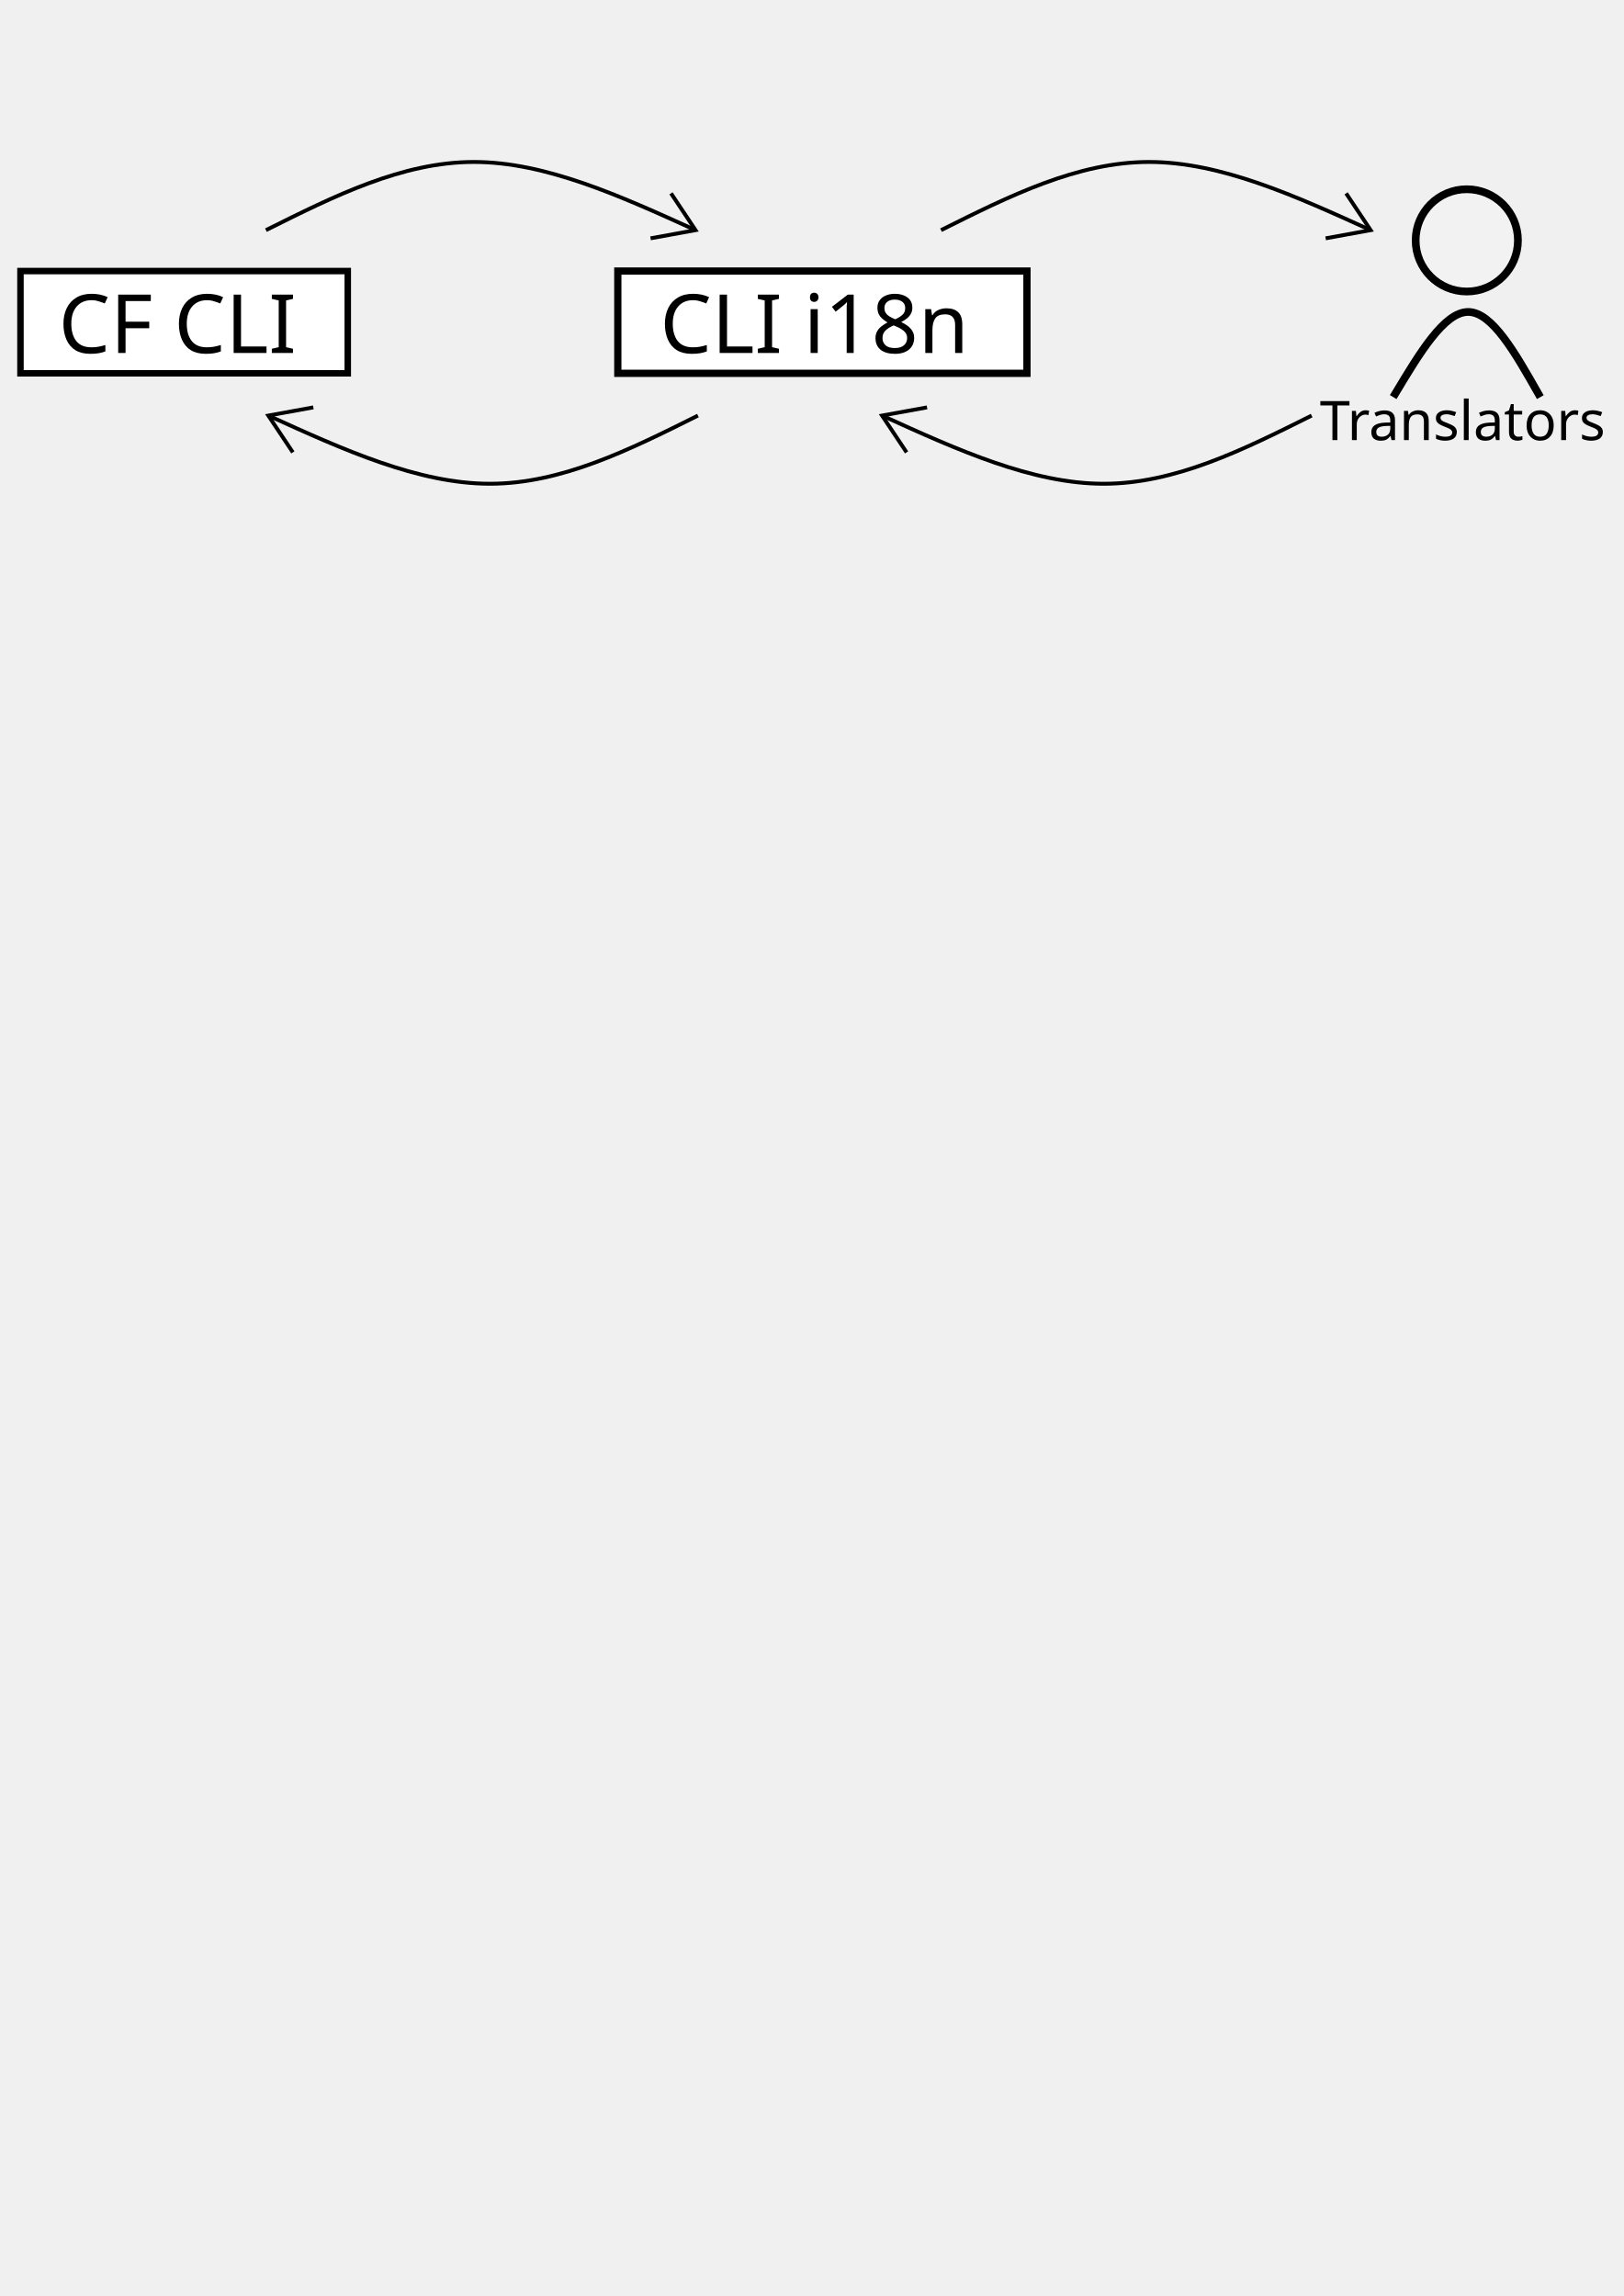
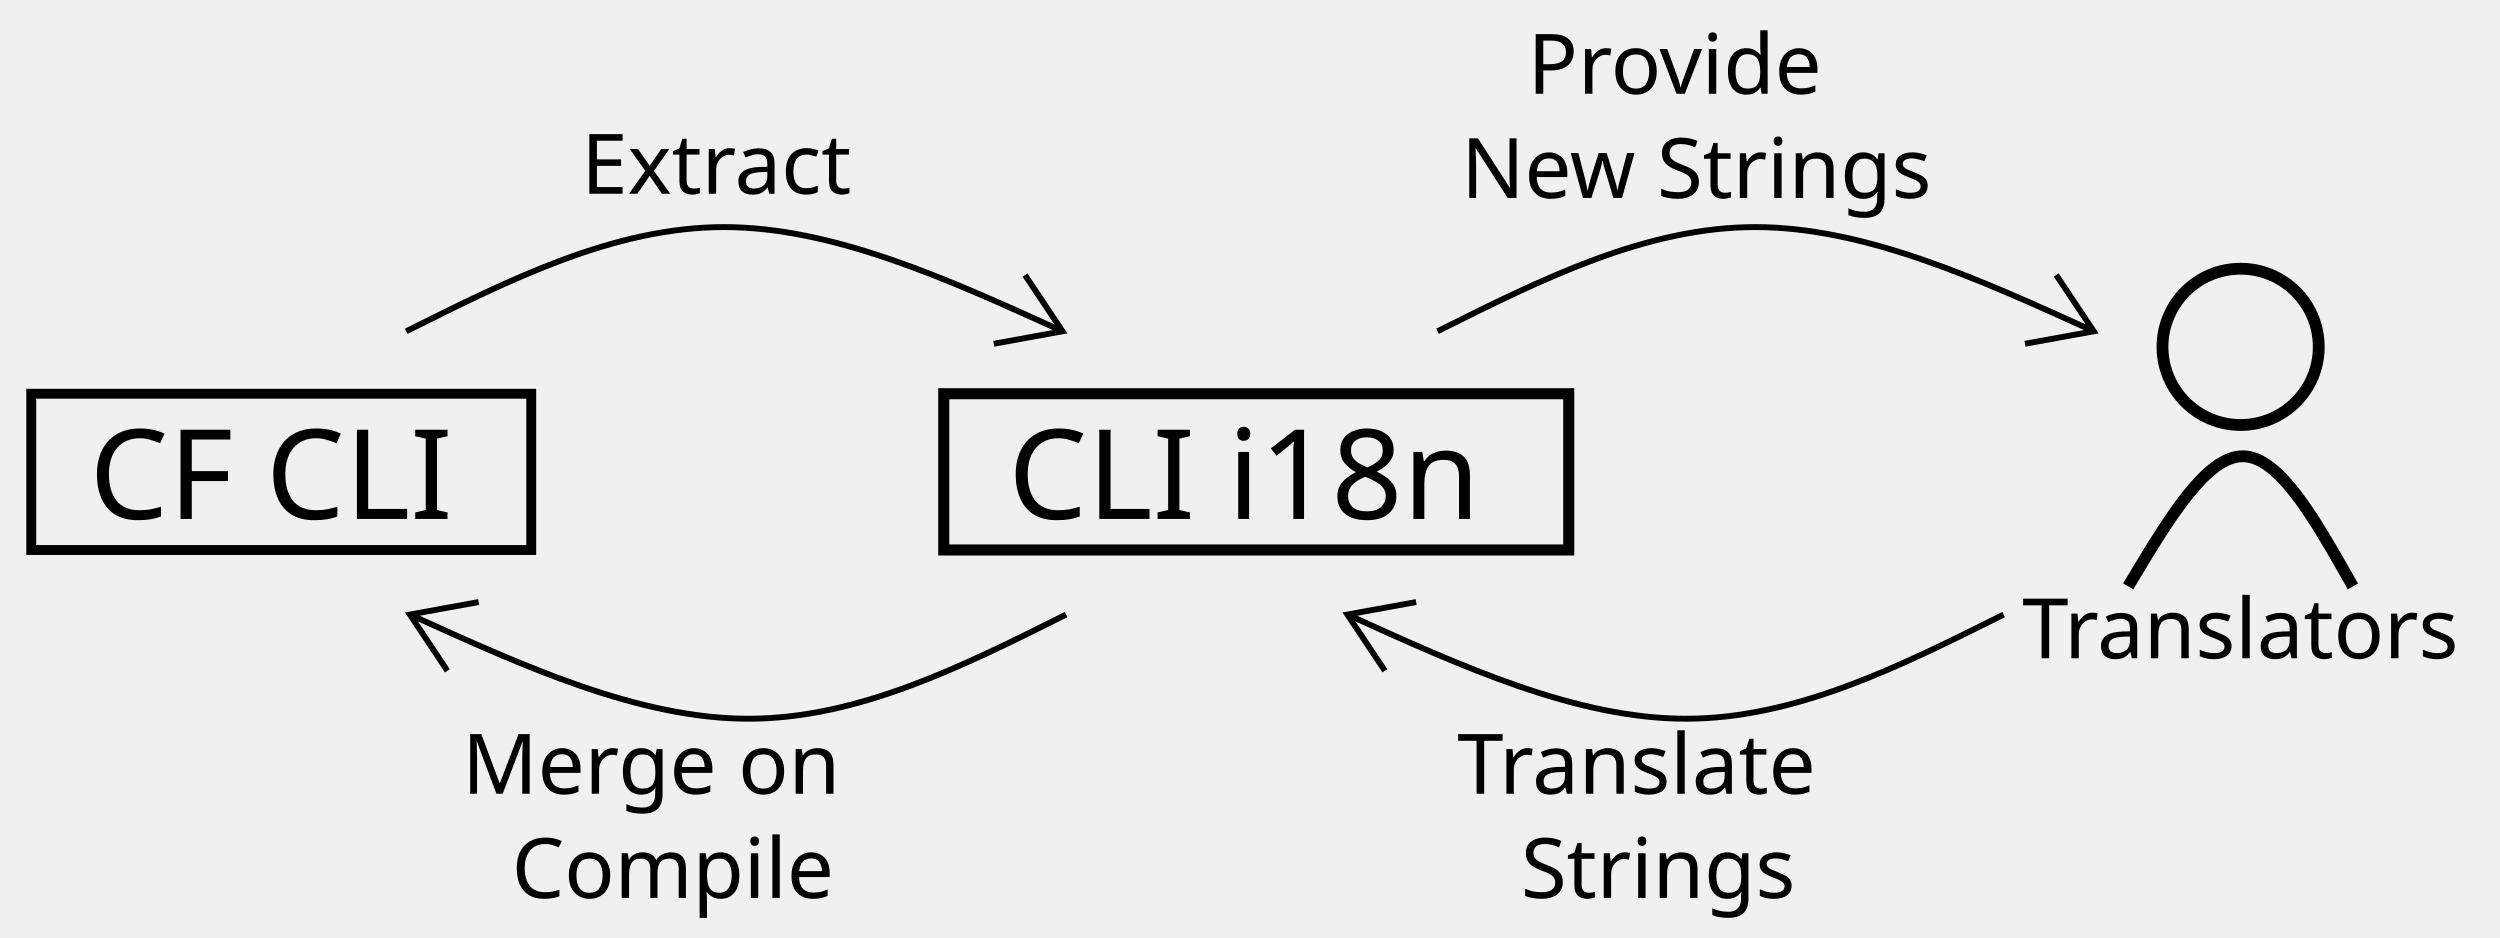
- <svg xmlns="http://www.w3.org/2000/svg" xmlns:ns1="http://www.openswatchbook.org/uri/2009/osb" width="210mm" height="297mm" viewBox="0 0 210 297" version="1.1" id="svg8">
+ <svg xmlns="http://www.w3.org/2000/svg" xmlns:ns1="http://www.openswatchbook.org/uri/2009/osb" width="800" height="300" viewBox="0 0 211.667 79.375" version="1.1" id="svg8">
  <defs id="defs2">
+     <linearGradient id="linearGradient6172" ns1:paint="solid">
+       <stop style="stop-color:#000000;stop-opacity:1;" offset="0" id="stop6170" />
+     </linearGradient>
    <linearGradient id="linearGradient4515" ns1:paint="solid">
      <stop style="stop-color:#000000;stop-opacity:1;" offset="0" id="stop4513" />
    </linearGradient>
  </defs>
-   <g id="layer1" />
-   <g id="layer2" style="display:inline">
-     <rect id="rect3702" width="42.333" height="13.229" x="2.646" y="35.062" style="fill:#ffffff;fill-opacity:1;stroke:#000000;stroke-width:0.838;stroke-miterlimit:4;stroke-dasharray:none;stroke-opacity:1" />
-     <text xml:space="preserve" style="font-style:normal;font-weight:normal;font-size:10.583px;line-height:1.25;font-family:sans-serif;letter-spacing:0px;word-spacing:0px;fill:#000000;fill-opacity:1;stroke:none;stroke-width:0.265" x="7.566" y="45.661" id="text4511">
-       <tspan id="tspan4509" x="7.566" y="45.661" style="stroke-width:0.265">CF CLI</tspan>
+   <g id="layer1" transform="translate(0,-217.625)" />
+   <g id="layer2" style="display:inline" transform="translate(0,-217.625)">
+     <rect id="rect3702" width="42.333" height="13.229" x="2.646" y="250.961" style="fill:none;fill-opacity:1;stroke:#000000;stroke-width:0.838;stroke-miterlimit:4;stroke-dasharray:none;stroke-opacity:1" />
+     <text xml:space="preserve" style="font-style:normal;font-weight:normal;font-size:10.583px;line-height:1.25;font-family:sans-serif;letter-spacing:0px;word-spacing:0px;fill:#000000;fill-opacity:1;stroke:none;stroke-width:0.265" x="7.566" y="261.56" id="text4511">
+       <tspan id="tspan4509" x="7.566" y="261.56" style="stroke-width:0.265">CF CLI</tspan>
    </text>
  </g>
-   <g id="g4527">
-     <rect style="fill:#ffffff;fill-opacity:1;stroke:#000000;stroke-width:0.937;stroke-miterlimit:4;stroke-dasharray:none;stroke-opacity:1" y="35.062" x="79.904" height="13.229" width="52.917" id="rect4521" />
-     <text id="text4525" y="45.661" x="85.354" style="font-style:normal;font-weight:normal;font-size:10.583px;line-height:1.25;font-family:sans-serif;letter-spacing:0px;word-spacing:0px;fill:#000000;fill-opacity:1;stroke:none;stroke-width:0.265" xml:space="preserve">
-       <tspan style="stroke-width:0.265" y="45.661" x="85.354" id="tspan4523">CLI i18n</tspan>
+   <g id="g4527" transform="translate(0,-217.625)">
+     <rect style="fill:none;fill-opacity:1;stroke:#000000;stroke-width:0.937;stroke-miterlimit:4;stroke-dasharray:none;stroke-opacity:1" y="250.961" x="79.904" height="13.229" width="52.917" id="rect4521" />
+     <text id="text4525" y="261.56" x="85.354" style="font-style:normal;font-weight:normal;font-size:10.583px;line-height:1.25;font-family:sans-serif;letter-spacing:0px;word-spacing:0px;fill:#000000;fill-opacity:1;stroke:none;stroke-width:0.265" xml:space="preserve">
+       <tspan style="stroke-width:0.265" y="261.56" x="85.354" id="tspan4523">CLI i18n</tspan>
    </text>
  </g>
-   <g id="layer3">
-     <circle style="fill:#f2f2f2;fill-opacity:1;stroke:#000000;stroke-width:1;stroke-miterlimit:4;stroke-dasharray:none;stroke-opacity:1" id="path4530" cx="189.706" cy="31.094" r="6.615" />
-     <text xml:space="preserve" style="font-style:normal;font-weight:normal;font-size:7.056px;line-height:1.25;font-family:sans-serif;letter-spacing:0px;word-spacing:0px;fill:#000000;fill-opacity:1;stroke:none;stroke-width:0.265" x="170.686" y="56.931" id="text4550">
-       <tspan id="tspan4548" x="170.686" y="56.931" style="font-size:7.056px;stroke-width:0.265">Translators</tspan>
+   <g id="layer3" transform="translate(0,-217.625)">
+     <circle style="fill:none;fill-opacity:1;stroke:#000000;stroke-width:1;stroke-miterlimit:4;stroke-dasharray:none;stroke-opacity:1" id="path4530" cx="189.706" cy="246.992" r="6.615" />
+     <text xml:space="preserve" style="font-style:normal;font-weight:normal;font-size:7.056px;line-height:1.25;font-family:sans-serif;letter-spacing:0px;word-spacing:0px;fill:#000000;fill-opacity:1;stroke:none;stroke-width:0.265" x="171.215" y="273.359" id="text4550">
+       <tspan id="tspan4548" x="171.215" y="273.359" style="font-size:7.056px;stroke-width:0.265">Translators</tspan>
    </text>
-     <path style="fill:none;stroke:#000000;stroke-width:1;stroke-linecap:square;stroke-linejoin:round;stroke-miterlimit:4;stroke-dasharray:none;stroke-opacity:1;paint-order:markers fill stroke" d="m 180.446,50.937 c 3.175,-5.292 6.35,-10.584 9.437,-10.584 3.087,1.1e-4 6.085,5.292 9.084,10.584" id="path4556" />
+     <path style="fill:none;stroke:#000000;stroke-width:1;stroke-linecap:square;stroke-linejoin:round;stroke-miterlimit:4;stroke-dasharray:none;stroke-opacity:1;paint-order:markers fill stroke" d="m 180.446,266.839 c 3.175,-5.292 6.35,-10.584 9.437,-10.584 3.087,1.1e-4 6.085,5.292 9.084,10.584" id="path4556" />
  </g>
-   <g id="layer4" style="display:inline">
-     <path style="fill:none;stroke:#000000;stroke-width:0.5;stroke-linecap:butt;stroke-linejoin:miter;stroke-miterlimit:4;stroke-dasharray:none;stroke-opacity:1" d="m 34.396,29.771 c 8.82,-4.41 17.639,-8.82 26.899,-8.82 9.26,2.8e-5 18.962,4.41 28.663,8.82" id="path4603" />
-     <path style="fill:none;stroke:#000000;stroke-width:0.5;stroke-linecap:butt;stroke-linejoin:miter;stroke-miterlimit:4;stroke-dasharray:none;stroke-opacity:1" d="m 86.783,25.008 3.175,4.763 -5.821,1.058" id="path4607" />
-     <flowRoot xml:space="preserve" id="flowRoot4611" style="font-style:normal;font-weight:normal;font-size:26.667px;line-height:1.25;font-family:sans-serif;letter-spacing:0px;word-spacing:0px;fill:#000000;fill-opacity:1;stroke:none" transform="matrix(0.2645833,0,0,0.2645833,5.417619,9.855775)">
-       <flowRegion id="flowRegion4613">
-         <rect id="rect4615" width="390" height="40" x="160" y="12.52" />
-       </flowRegion>
-       <flowPara id="flowPara4617">Extract</flowPara>
-     </flowRoot>
+   <g id="layer4" style="display:inline" transform="translate(0,-217.625)">
+     <path style="fill:none;stroke:#000000;stroke-width:0.5;stroke-linecap:butt;stroke-linejoin:miter;stroke-miterlimit:4;stroke-dasharray:none;stroke-opacity:1" d="m 34.396,245.672 c 8.82,-4.41 17.639,-8.82 26.899,-8.82 9.26,3e-5 18.962,4.41 28.663,8.82" id="path4603" />
+     <path style="fill:none;stroke:#000000;stroke-width:0.5;stroke-linecap:butt;stroke-linejoin:miter;stroke-miterlimit:4;stroke-dasharray:none;stroke-opacity:1" d="m 86.783,240.909 3.175,4.763 -5.821,1.058" id="path4607" />
  </g>
-   <g id="g4631" style="display:inline">
-     <path id="path4619" d="m 121.709,29.771 c 8.82,-4.41 17.639,-8.82 26.899,-8.82 9.26,2.7e-5 18.962,4.41 28.663,8.82" style="fill:none;stroke:#000000;stroke-width:0.5;stroke-linecap:butt;stroke-linejoin:miter;stroke-miterlimit:4;stroke-dasharray:none;stroke-opacity:1" />
-     <path id="path4621" d="m 174.096,25.008 3.175,4.763 -5.821,1.058" style="fill:none;stroke:#000000;stroke-width:0.5;stroke-linecap:butt;stroke-linejoin:miter;stroke-miterlimit:4;stroke-dasharray:none;stroke-opacity:1" />
-     <flowRoot transform="matrix(0.2645833,0,0,0.2645833,80.55933,0.3307748)" style="font-style:normal;font-weight:normal;font-size:26.667px;line-height:1.25;font-family:sans-serif;text-align:center;letter-spacing:0px;word-spacing:0px;text-anchor:middle;fill:#000000;fill-opacity:1;stroke:none" id="flowRoot4629" xml:space="preserve">
-       <flowRegion id="flowRegion4625" style="text-align:center;text-anchor:middle">
-         <rect y="12.52" x="160" height="76.75" width="179.524" id="rect4623" style="text-align:center;text-anchor:middle" />
-       </flowRegion>
-       <flowPara id="flowPara4627">Provide </flowPara>
-       <flowPara id="flowPara4635">New Strings</flowPara>
-     </flowRoot>
+   <g id="g4631" style="display:inline" transform="translate(0,-217.625)">
+     <path id="path4619" d="m 121.709,245.672 c 8.82,-4.41 17.639,-8.82 26.899,-8.82 9.26,3e-5 18.962,4.41 28.663,8.82" style="fill:none;stroke:#000000;stroke-width:0.5;stroke-linecap:butt;stroke-linejoin:miter;stroke-miterlimit:4;stroke-dasharray:none;stroke-opacity:1" />
+     <path id="path4621" d="m 174.096,240.909 3.175,4.763 -5.821,1.058" style="fill:none;stroke:#000000;stroke-width:0.5;stroke-linecap:butt;stroke-linejoin:miter;stroke-miterlimit:4;stroke-dasharray:none;stroke-opacity:1" />
  </g>
-   <g id="g4651" style="display:inline">
-     <path style="fill:none;stroke:#000000;stroke-width:0.5;stroke-linecap:butt;stroke-linejoin:miter;stroke-miterlimit:4;stroke-dasharray:none;stroke-opacity:1" d="m 169.641,53.756 c -8.82,4.41 -17.639,8.82 -26.899,8.82 -9.26,-2.7e-5 -18.962,-4.41 -28.663,-8.82" id="path4637" />
-     <path style="fill:none;stroke:#000000;stroke-width:0.5;stroke-linecap:butt;stroke-linejoin:miter;stroke-miterlimit:4;stroke-dasharray:none;stroke-opacity:1" d="m 117.253,58.518 -3.175,-4.763 5.821,-1.058" id="path4639" />
-     <flowRoot xml:space="preserve" id="flowRoot4649" style="font-style:normal;font-weight:normal;font-size:26.667px;line-height:1.25;font-family:sans-serif;text-align:center;letter-spacing:0px;word-spacing:0px;text-anchor:middle;fill:#000000;fill-opacity:1;stroke:none" transform="matrix(0.2645833,0,0,0.2645833,80.03016,60.12664)">
-       <flowRegion style="text-align:center;text-anchor:middle" id="flowRegion4643">
-         <rect style="text-align:center;text-anchor:middle" id="rect4641" width="179.524" height="76.75" x="160" y="12.52" />
-       </flowRegion>
-       <flowPara id="flowPara4645">Translate </flowPara>
-       <flowPara id="flowPara4647">New Strings</flowPara>
-     </flowRoot>
+   <g id="g4651" style="display:inline" transform="translate(0,-217.625)">
+     <path style="fill:none;stroke:#000000;stroke-width:0.5;stroke-linecap:butt;stroke-linejoin:miter;stroke-miterlimit:4;stroke-dasharray:none;stroke-opacity:1" d="m 169.641,269.657 c -8.82,4.41 -17.639,8.82 -26.899,8.82 -9.26,-3e-5 -18.962,-4.41 -28.663,-8.82" id="path4637" />
+     <path style="fill:none;stroke:#000000;stroke-width:0.5;stroke-linecap:butt;stroke-linejoin:miter;stroke-miterlimit:4;stroke-dasharray:none;stroke-opacity:1" d="m 117.253,274.419 -3.175,-4.763 5.821,-1.058" id="path4639" />
  </g>
-   <g id="g4669">
-     <path id="path4655" d="M 90.266,53.756 C 81.446,58.165 72.626,62.575 63.366,62.575 54.106,62.575 44.404,58.165 34.703,53.756" style="fill:none;stroke:#000000;stroke-width:0.5;stroke-linecap:butt;stroke-linejoin:miter;stroke-miterlimit:4;stroke-dasharray:none;stroke-opacity:1" />
-     <path id="path4657" d="M 37.878,58.518 34.703,53.756 40.524,52.697" style="fill:none;stroke:#000000;stroke-width:0.5;stroke-linecap:butt;stroke-linejoin:miter;stroke-miterlimit:4;stroke-dasharray:none;stroke-opacity:1" />
-     <flowRoot transform="matrix(0.2645833,0,0,0.2645833,0.6551184,60.12664)" style="font-style:normal;font-weight:normal;font-size:26.667px;line-height:1.25;font-family:sans-serif;text-align:center;letter-spacing:0px;word-spacing:0px;text-anchor:middle;fill:#000000;fill-opacity:1;stroke:none" id="flowRoot4667" xml:space="preserve">
-       <flowRegion id="flowRegion4661" style="text-align:center;text-anchor:middle">
-         <rect y="12.52" x="160" height="76.75" width="179.524" id="rect4659" style="text-align:center;text-anchor:middle" />
-       </flowRegion>
-       <flowPara id="flowPara4675">Merge on Compile</flowPara>
-     </flowRoot>
+   <g id="g4669" transform="translate(0,-217.625)">
+     <path id="path4655" d="m 90.266,269.657 c -8.82,4.41 -17.639,8.82 -26.899,8.82 -9.26,-3e-5 -18.962,-4.41 -28.663,-8.82" style="fill:none;stroke:#000000;stroke-width:0.5;stroke-linecap:butt;stroke-linejoin:miter;stroke-miterlimit:4;stroke-dasharray:none;stroke-opacity:1" />
+     <path id="path4657" d="m 37.878,274.419 -3.175,-4.763 5.821,-1.058" style="fill:none;stroke:#000000;stroke-width:0.5;stroke-linecap:butt;stroke-linejoin:miter;stroke-miterlimit:4;stroke-dasharray:none;stroke-opacity:1" />
+   </g>
+   <g id="layer5">
+     <text xml:space="preserve" style="font-style:normal;font-weight:normal;font-size:7.056px;line-height:1.25;font-family:sans-serif;letter-spacing:0px;word-spacing:0px;fill:#000000;fill-opacity:1;stroke:none;stroke-width:0.265" x="49.212" y="16.404" id="text6179">
+       <tspan id="tspan6177" x="49.212" y="16.404" style="stroke-width:0.265">Extract</tspan>
+     </text>
+     <text xml:space="preserve" style="font-style:normal;font-weight:normal;font-size:7.056px;line-height:1.25;font-family:sans-serif;text-align:center;letter-spacing:0px;word-spacing:0px;text-anchor:middle;fill:#000000;fill-opacity:1;stroke:none;stroke-width:0.265" x="148.203" y="7.938" id="text6202">
+       <tspan id="tspan6200" x="148.203" y="7.938" style="text-align:center;text-anchor:middle;stroke-width:0.265">Provide</tspan>
+       <tspan x="148.203" y="16.757" style="text-align:center;text-anchor:middle;stroke-width:0.265" id="tspan6204">New Strings</tspan>
+     </text>
+     <text xml:space="preserve" style="font-style:normal;font-weight:normal;font-size:7.056px;line-height:1.25;font-family:sans-serif;text-align:center;letter-spacing:0px;word-spacing:0px;text-anchor:middle;fill:#000000;fill-opacity:1;stroke:none;stroke-width:0.265" x="61.544" y="67.204" id="text6208">
+       <tspan id="tspan6206" x="61.544" y="67.204" style="text-align:center;text-anchor:middle;stroke-width:0.265">Merge on</tspan>
+       <tspan x="61.544" y="76.024" style="text-align:center;text-anchor:middle;stroke-width:0.265" id="tspan6210">Compile</tspan>
+     </text>
+     <text xml:space="preserve" style="font-style:normal;font-weight:normal;font-size:7.056px;line-height:1.25;font-family:sans-serif;text-align:center;letter-spacing:0px;word-spacing:0px;text-anchor:middle;fill:#000000;fill-opacity:1;stroke:none;stroke-width:0.265" x="144.973" y="67.204" id="text6214">
+       <tspan id="tspan6212" x="144.973" y="67.204" style="text-align:center;text-anchor:middle;stroke-width:0.265">Translate</tspan>
+       <tspan x="144.973" y="76.024" style="text-align:center;text-anchor:middle;stroke-width:0.265" id="tspan6216">Strings</tspan>
+     </text>
  </g>
</svg>
